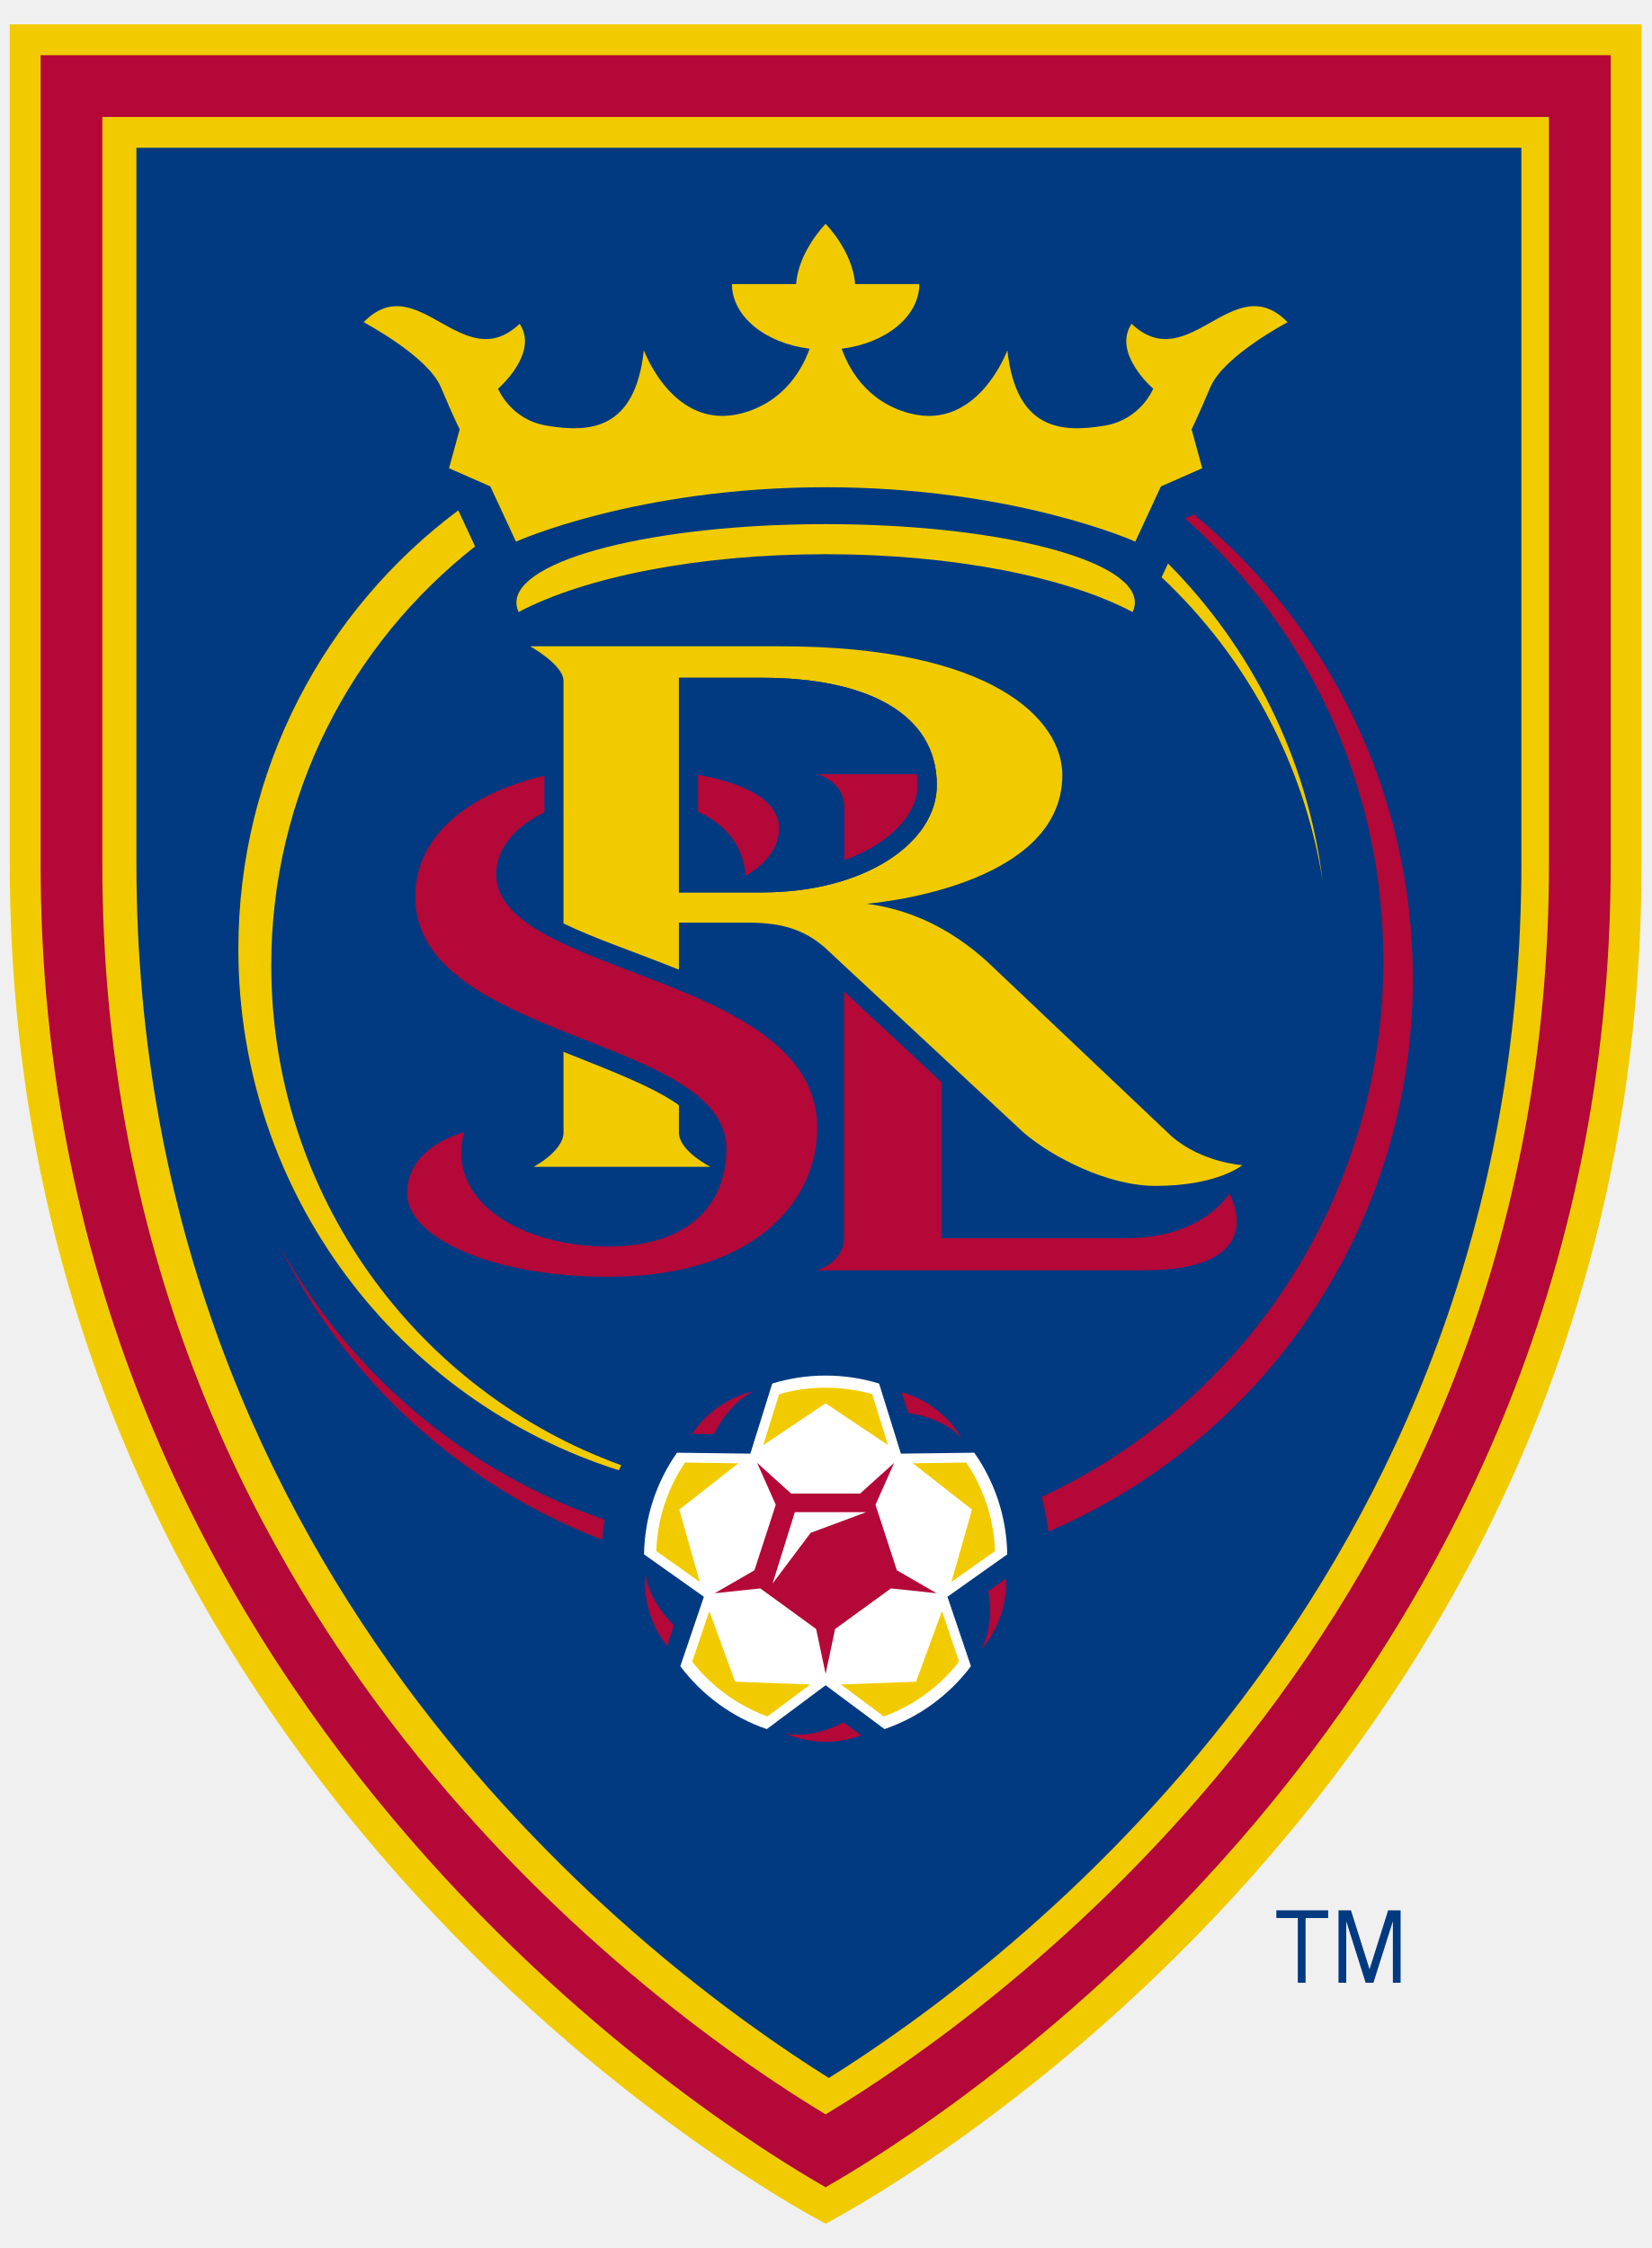
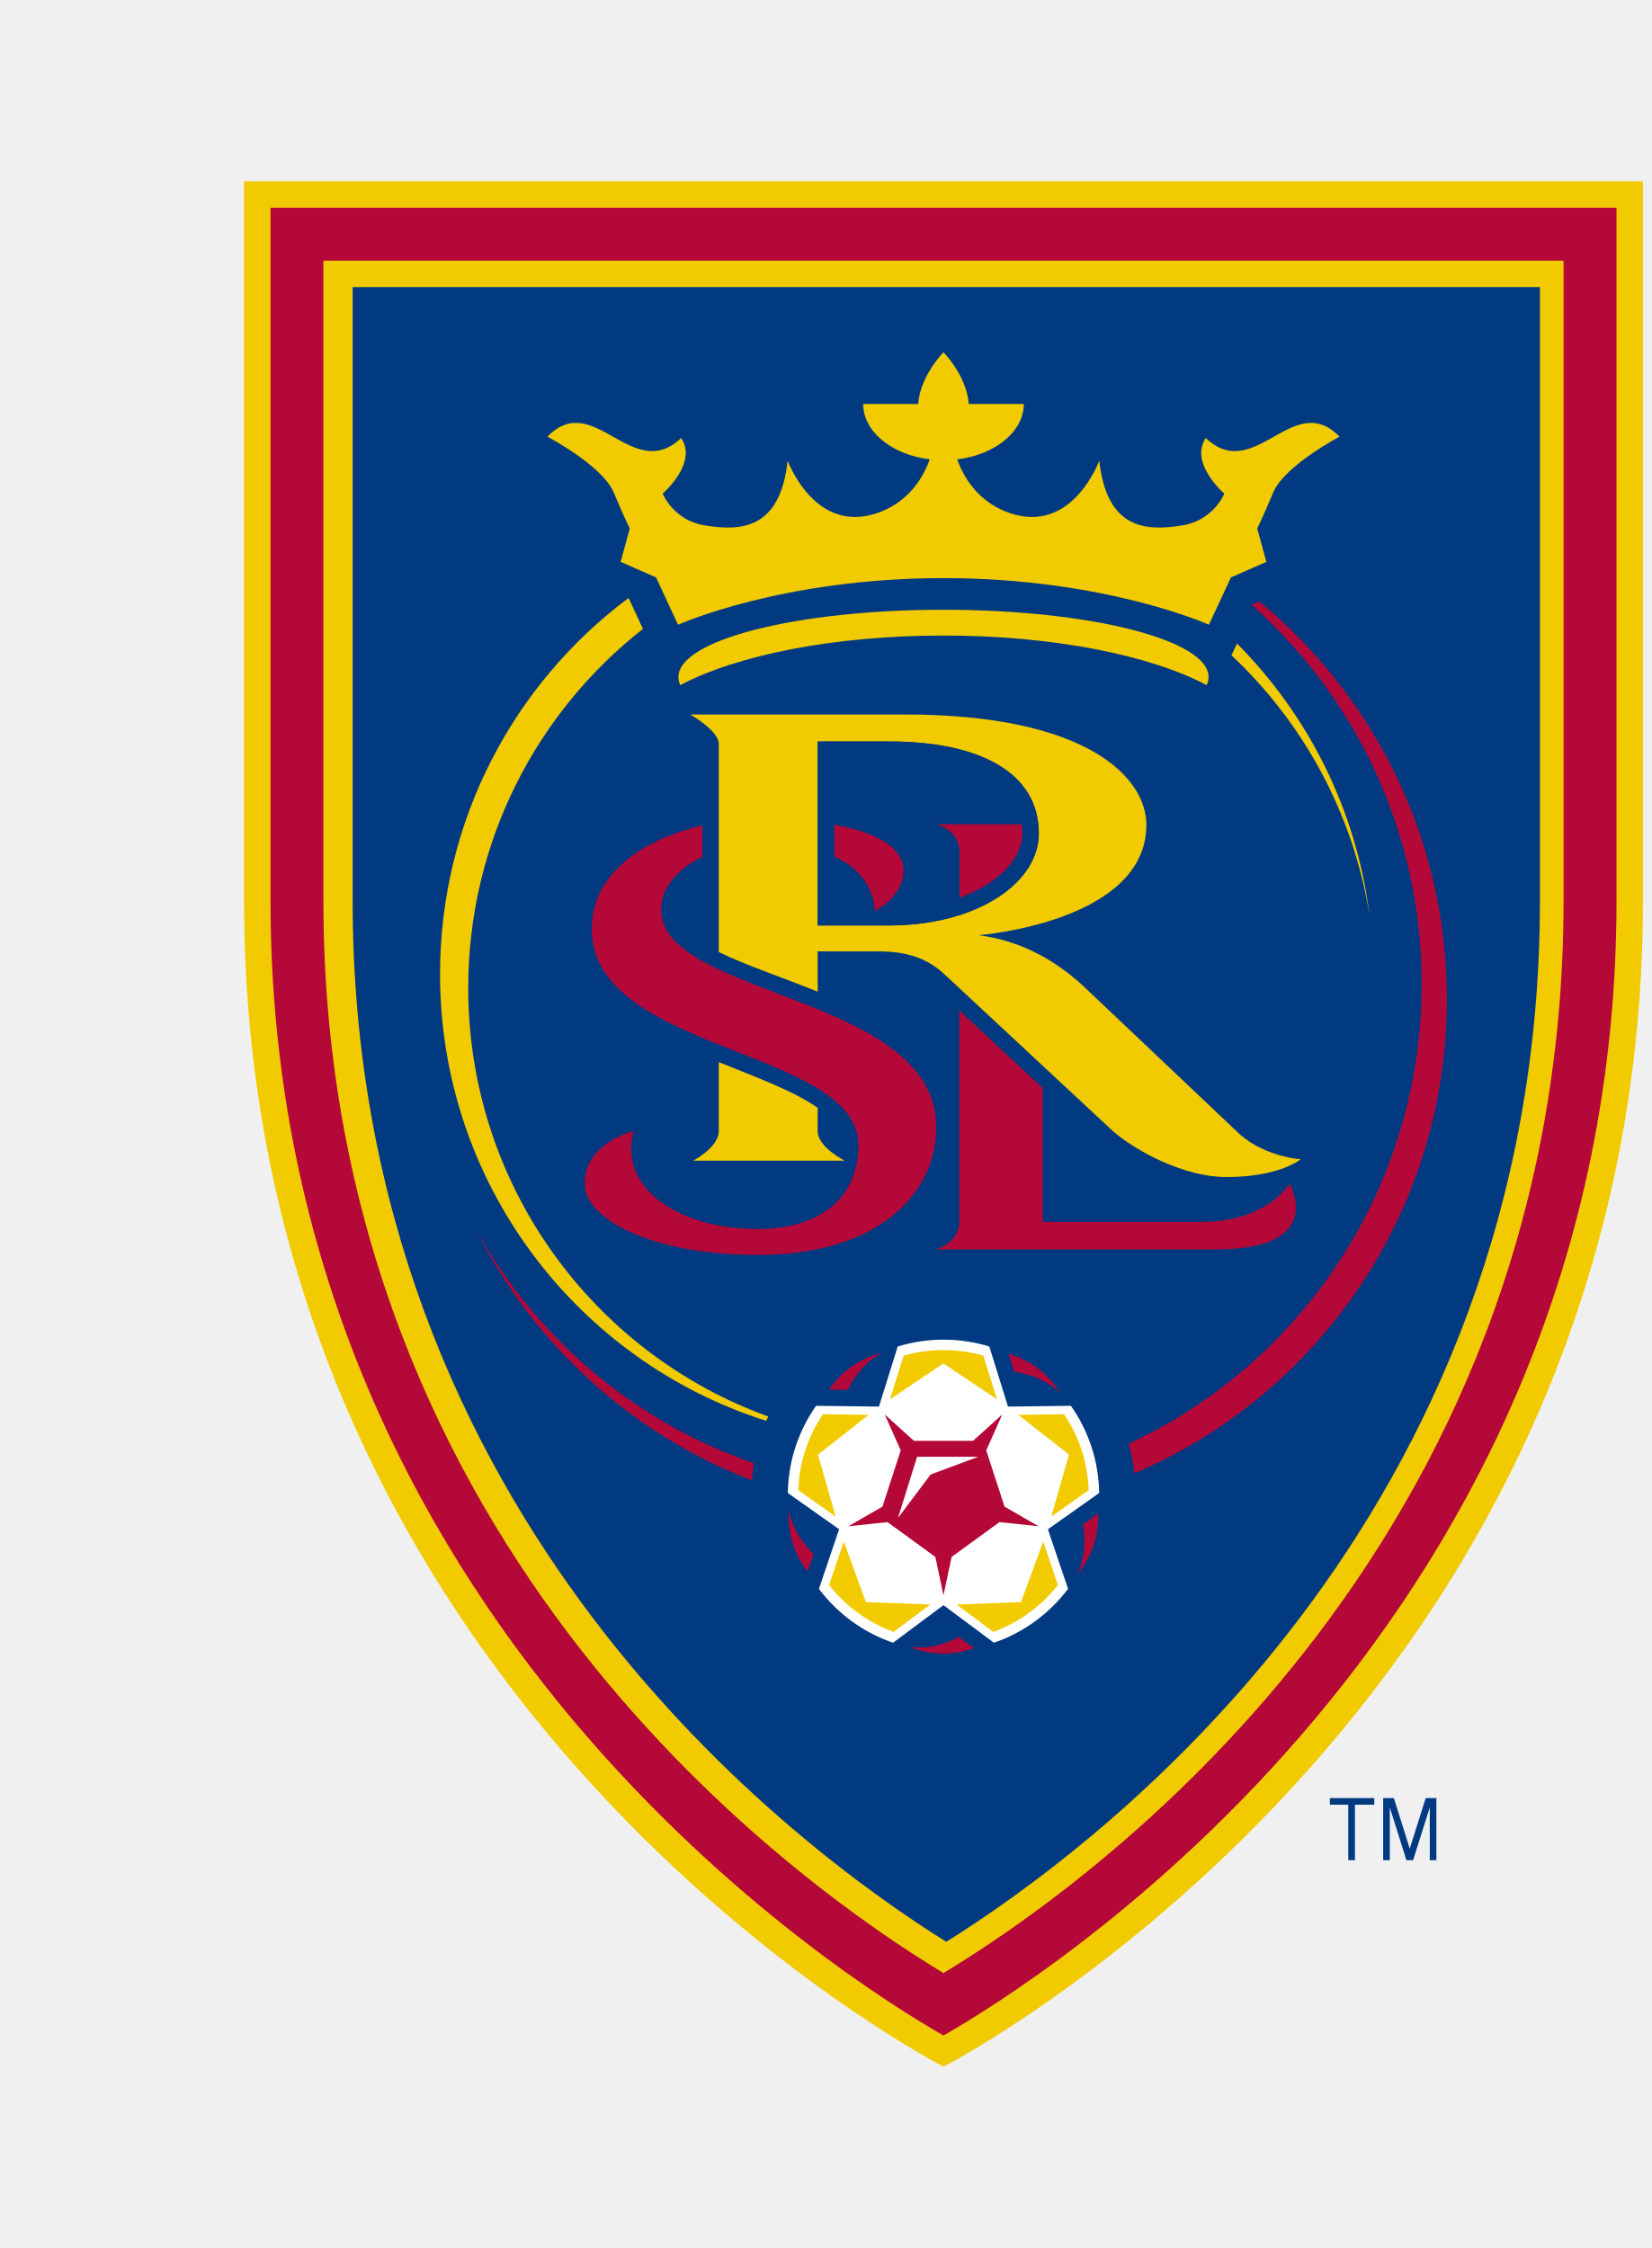
- <svg xmlns="http://www.w3.org/2000/svg" width="67.802mm" height="92.311mm" viewBox="0 0 240.242 327.087" id="svg2" version="1.1">
+ <svg xmlns="http://www.w3.org/2000/svg" width="67.802mm" height="92.311mm" viewBox="-40 0 280.242 327.087" id="svg2" version="1.1">
  <defs id="defs4" />
  <g id="layer1" transform="translate(-120.0113,-908.65)">
    <g id="g3338" transform="matrix(0.4748141,0,0,0.4748141,121.4286,912.194)">
      <path d="M 0,-0.001 0,257.145 c 0,288.602 249.987,416.802 249.987,416.802 0,0 250.013,-128.201 250.013,-416.803 l 0,-257.145 -500,0" id="svg_1" style="fill:#f1cb00" />
      <path d="m 9.454,9.457 0,247.688 c 0,258.52 207.791,386.964 240.532,405.645 32.769,-18.681 240.559,-147.125 240.559,-405.645 l 0,-247.688 -481.091,0 m 462.171,247.687 c 0,233.481 -171.948,353.313 -221.638,383.322 C 200.303,610.458 28.361,490.625 28.361,257.144 l 0,-228.773 443.264,0 0,228.773 z" id="svg_2" style="fill:#b30838" />
      <path d="m 38.815,37.818 0,219.326 c 0,221.448 158.377,338.473 212.171,372.161 C 304.792,595.617 463.177,478.593 463.177,257.144 l 0,-219.326 -424.362,0" id="svg_3" style="fill:#013a81" />
      <path d="m 305.638,468.864 c -0.177,-11.579 -3.887,-22.319 -10.106,-31.156 l -22.48,0.279 -6.681,-21.473 c -5.18,-1.594 -10.688,-2.453 -16.383,-2.453 -5.698,0 -11.198,0.859 -16.359,2.453 l -6.7,21.473 -22.475,-0.279 c -6.21,8.837 -9.928,19.578 -10.104,31.156 l 18.34,12.979 -7.223,21.287 c 6.639,8.83 15.836,15.619 26.496,19.268 l 18.026,-13.435 18.04,13.435 c 10.647,-3.649 19.836,-10.438 26.488,-19.268 l -7.201,-21.287 18.322,-12.979" id="svg_4" style="fill:#ffffff" />
      <path d="m 352.932,169.436 c 25.715,24.153 43.58,56.608 49.357,93.106 -4.666,-37.808 -21.917,-71.669 -47.377,-97.317 l -1.98,4.211" id="svg_5" style="fill:#f1cb00" />
      <path d="M 187.35,441.526 C 124.844,418.929 80.131,358.884 80.131,288.343 c 0,-52.167 24.463,-98.553 62.455,-128.352 l -5.147,-11.06 c -40.888,30.523 -67.39,79.385 -67.39,134.473 0,74.911 49.025,138.299 116.598,159.681 0.214,-0.523 0.46,-1.046 0.703,-1.559" id="svg_6" style="fill:#f1cb00" />
      <path d="m 299.303,287.026 c -11.122,-9.983 -23.383,-15.823 -36.791,-17.546 0,0 60.009,-4.584 60.009,-39.447 0,-16.765 -20.982,-39.444 -86.301,-39.444 l -76.756,0 c 0,0 10.213,5.705 10.213,10.573 l 0,74.347 c 9.5,4.66 22.46,8.946 35.359,14.173 l 0,-14.418 21.064,0 c 11.185,-0.026 17.578,2.524 23.396,7.412 l 61.227,57.002 c 8.573,7.331 25.566,16.262 40.364,16.262 18.99,0 26.584,-6.349 26.584,-6.349 0,0 -12.262,-0.765 -21.565,-8.743 l -56.803,-53.822 m -68.754,-21.024 -25.511,0 0,-65.769 25.511,0 c 32.105,0 53.521,11 53.521,32.884 0,17.762 -22.242,32.885 -53.521,32.885 z" id="svg_7" style="fill:#f1cb00" />
      <path d="m 169.678,314.851 0,24.734 c 0,5.682 -9.148,10.509 -9.148,10.509 l 54.171,0 c 0,0 -9.664,-4.828 -9.664,-10.509 l 0,-8.384 c -8.354,-5.935 -21.661,-10.81 -35.359,-16.35" id="svg_8" style="fill:#f1cb00" />
      <path d="m 132.095,111.175 c 4.034,9.57 5.77,12.914 5.77,12.914 l -3.268,11.935 12.661,5.569 7.854,16.921 c 0,0 36.926,-16.671 94.876,-16.671 57.942,0 94.89,16.671 94.89,16.671 l 7.853,-16.921 12.654,-5.569 -3.255,-11.935 c 0,0 1.71,-3.344 5.752,-12.914 4.04,-9.574 23.661,-19.896 23.661,-19.896 -16.569,-17.043 -30.289,17.042 -47.805,0.488 -6.022,9.013 6.625,19.876 6.625,19.876 0,0 -3.778,9.46 -14.81,11.313 -13.306,2.245 -27.196,1.41 -29.873,-23.085 0,0 -9.027,24.759 -29.86,19.347 -13.57,-3.533 -18.996,-14.358 -20.909,-19.828 13.503,-1.643 23.791,-9.888 23.791,-19.802 l -19.666,0 C 258.275,69.454 249.989,61.126 249.989,61.126 c 0,0 -8.288,8.328 -9.047,18.462 l -19.655,0 c 0,9.914 10.281,18.159 23.791,19.802 -1.912,5.47 -7.338,16.295 -20.915,19.828 C 203.315,124.63 194.298,99.871 194.298,99.871 191.626,124.366 177.736,125.201 164.43,122.956 153.416,121.103 149.618,111.643 149.618,111.643 c 0,0 12.656,-10.863 6.621,-19.876 -17.497,16.554 -31.238,-17.532 -47.813,-0.488 -0.001,0 19.641,10.322 23.669,19.896" id="svg_9" style="fill:#f1cb00" />
      <path d="m 344.048,180.092 c 0.449,-0.949 0.693,-1.912 0.693,-2.896 0,-13.285 -42.441,-24.047 -94.754,-24.047 -52.308,0 -94.74,10.762 -94.74,24.047 0,0.984 0.229,1.947 0.67,2.896 20.177,-10.674 54.75,-17.726 94.07,-17.726 39.319,3e-5 73.907,7.052 94.061,17.726" id="svg_10" style="fill:#f1cb00" />
      <path d="m 205.146,455.148 18.106,-14.212 -16.358,-0.219 c -5.259,7.814 -8.448,17.112 -8.801,27.136 l 13.347,9.446 -6.294,-22.151" id="svg_11" style="fill:#f1cb00" />
      <path d="m 264.255,419.77 c -4.537,-1.288 -9.317,-1.987 -14.268,-1.987 -4.944,0 -9.726,0.699 -14.241,1.987 l -4.885,15.624 19.125,-12.822 19.124,12.822 -4.855,-15.624" id="svg_12" style="fill:#f1cb00" />
      <path d="m 276.732,440.936 18.108,14.212 -6.301,22.151 13.353,-9.446 c -0.353,-10.024 -3.538,-19.322 -8.788,-27.136 l -16.372,0.219" id="svg_13" style="fill:#f1cb00" />
      <path d="m 214.355,486.244 -5.248,15.497 c 5.913,7.558 13.875,13.426 23.058,16.784 l 13.128,-9.794 -23.029,-0.853 -7.909,-21.634" id="svg_14" style="fill:#f1cb00" />
      <path d="m 277.695,507.879 -23.003,0.853 13.129,9.794 c 9.184,-3.358 17.146,-9.227 23.071,-16.784 l -5.262,-15.497 -7.935,21.634" id="svg_15" style="fill:#f1cb00" />
      <path d="m 420.899,286.903 c 0,72.877 -42.916,135.668 -104.724,164.36 0.943,3.439 1.654,6.965 2.062,10.593 65.645,-27.97 111.694,-93.291 111.694,-169.413 0,-57.325 -26.124,-108.52 -67.064,-142.253 l -2.745,1.201 c 37.292,33.155 60.777,81.57 60.777,135.512" id="svg_16" style="fill:#b30838" />
      <path d="m 181.519,464.366 c 0.162,-2.074 0.407,-4.122 0.745,-6.146 C 139.661,443.599 104.234,413.408 82.737,374.387 c 20.406,41.125 55.711,73.474 98.782,89.979" id="svg_17" style="fill:#b30838" />
      <path d="m 255.656,239.791 0,16.371 c 14.337,-5.106 22.583,-14.303 22.583,-23.044 0,-1.179 -0.115,-2.3 -0.242,-3.371 l -30.817,0 c 0,-9.7e-4 8.476,2.143 8.476,10.044" id="svg_18" style="fill:#b30838" />
      <path d="m 255.656,296.378 0,75.377 c 0,7.895 -8.476,10.059 -8.476,10.059 l 100.138,0 c 40.147,0 26.354,-23.553 26.354,-23.553 0,0 -7.839,13.704 -31.604,13.704 l -56.586,0 0,-47.815 -29.826,-27.772" id="svg_19" style="fill:#b30838" />
      <path d="m 225.436,260.935 c 0,0 10.335,-5.119 10.335,-14.505 0,-9.102 -11.366,-14.044 -24.901,-16.508 l 0,11.407 c 9.406,4.295 13.969,11.285 14.566,19.606" id="svg_20" style="fill:#b30838" />
      <path d="m 121.752,358.22 c 0,13.435 25.594,25.572 61.624,25.572 45.214,0 64.06,-23.444 64.06,-45.6 0,-47.479 -98.367,-46.509 -98.367,-77.757 0,-8.146 6.189,-14.812 14.763,-18.97 l 0,-11.216 c -20.224,4.72 -39.565,16.452 -39.565,37.122 0,44 95.316,42.55 95.316,77.176 0,17.824 -12.442,29.974 -36.207,29.974 -26.95,0 -49.798,-14.023 -44.144,-35 0.001,0 -17.48,4.077 -17.48,18.699" id="svg_21" style="fill:#b30838" />
      <path d="m 194.823,474.946 c 0,0 -1.754,11.542 6.635,22.011 l 2.074,-6.387 c 0,-6e-5 -7.527,-6.825 -8.709,-15.624" id="svg_22" style="fill:#b30838" />
      <path d="m 237.914,523.806 c 0,0 10.433,5.231 22.985,0.49 l -5.453,-3.946 c 0,0 -8.798,5.051 -17.532,3.456" id="svg_23" style="fill:#b30838" />
      <path d="m 299.832,480.167 c 0,0 2.074,9.956 -2.136,17.753 0,0 8.198,-8.314 7.575,-21.712 l -5.439,3.959" id="svg_24" style="fill:#b30838" />
      <path d="m 273.247,419.161 2.075,6.394 c 0,0 10.112,1.091 16.222,7.508 0,-9.7e-4 -5.358,-10.364 -18.297,-13.902" id="svg_25" style="fill:#b30838" />
      <path d="m 227.974,418.875 c 0,0 -11.521,1.896 -18.894,13.099 l 6.728,0 c -9.9e-4,0 4.175,-9.275 12.166,-13.099" id="svg_26" style="fill:#b30838" />
      <path d="m 265.271,453.651 5.726,-12.846 -10.432,9.416 -21.139,0 -10.435,-9.416 5.723,12.846 -6.536,20.087 -12.188,7.031 13.984,-1.484 17.109,12.438 2.904,13.741 2.91,-13.741 17.11,-12.438 13.982,1.484 -12.179,-7.031 -6.539,-20.087 m -19.875,8.606 -11.659,15.536 6.824,-21.87 21.863,0 -17.028,6.334 z" id="svg_27" style="fill:#b30838" />
      <path d="m 284.07,233.118 c 0,-21.884 -21.417,-32.884 -53.521,-32.884 l -25.511,0 0,65.769 25.511,0 c 31.279,-0.001 53.521,-15.124 53.521,-32.885 M 225.436,260.935 c -0.596,-8.322 -5.159,-15.312 -14.566,-19.606 l 0,-11.406 c 13.536,2.463 24.901,7.406 24.901,16.508 0,9.386 -10.335,14.504 -10.335,14.504 z m 30.22,-4.774 0,-16.371 c 0,-7.901 -8.476,-10.044 -8.476,-10.044 l 30.817,0 c 0.127,1.071 0.242,2.192 0.242,3.371 0,8.741 -8.246,17.938 -22.583,23.044 z" id="svg_28" style="fill:#013a81" />
      <polyline points="388.096,580.296 394.673,580.296 394.673,600.129 397.053,600.129 397.053,580.296 403.972,580.296 403.972,577.933 388.096,577.933 388.096,580.296 " id="svg_29" style="fill:#013a81" />
      <polyline points="416.652,595.993 410.956,577.933 407.145,577.933 407.145,600.129 409.512,600.129 409.512,581.275 415.459,600.129 417.839,600.129 423.802,581.275 423.802,600.129 426.167,600.129 426.167,577.933 422.351,577.933 416.652,595.993 " id="svg_30" style="fill:#013a81" />
    </g>
  </g>
</svg>
